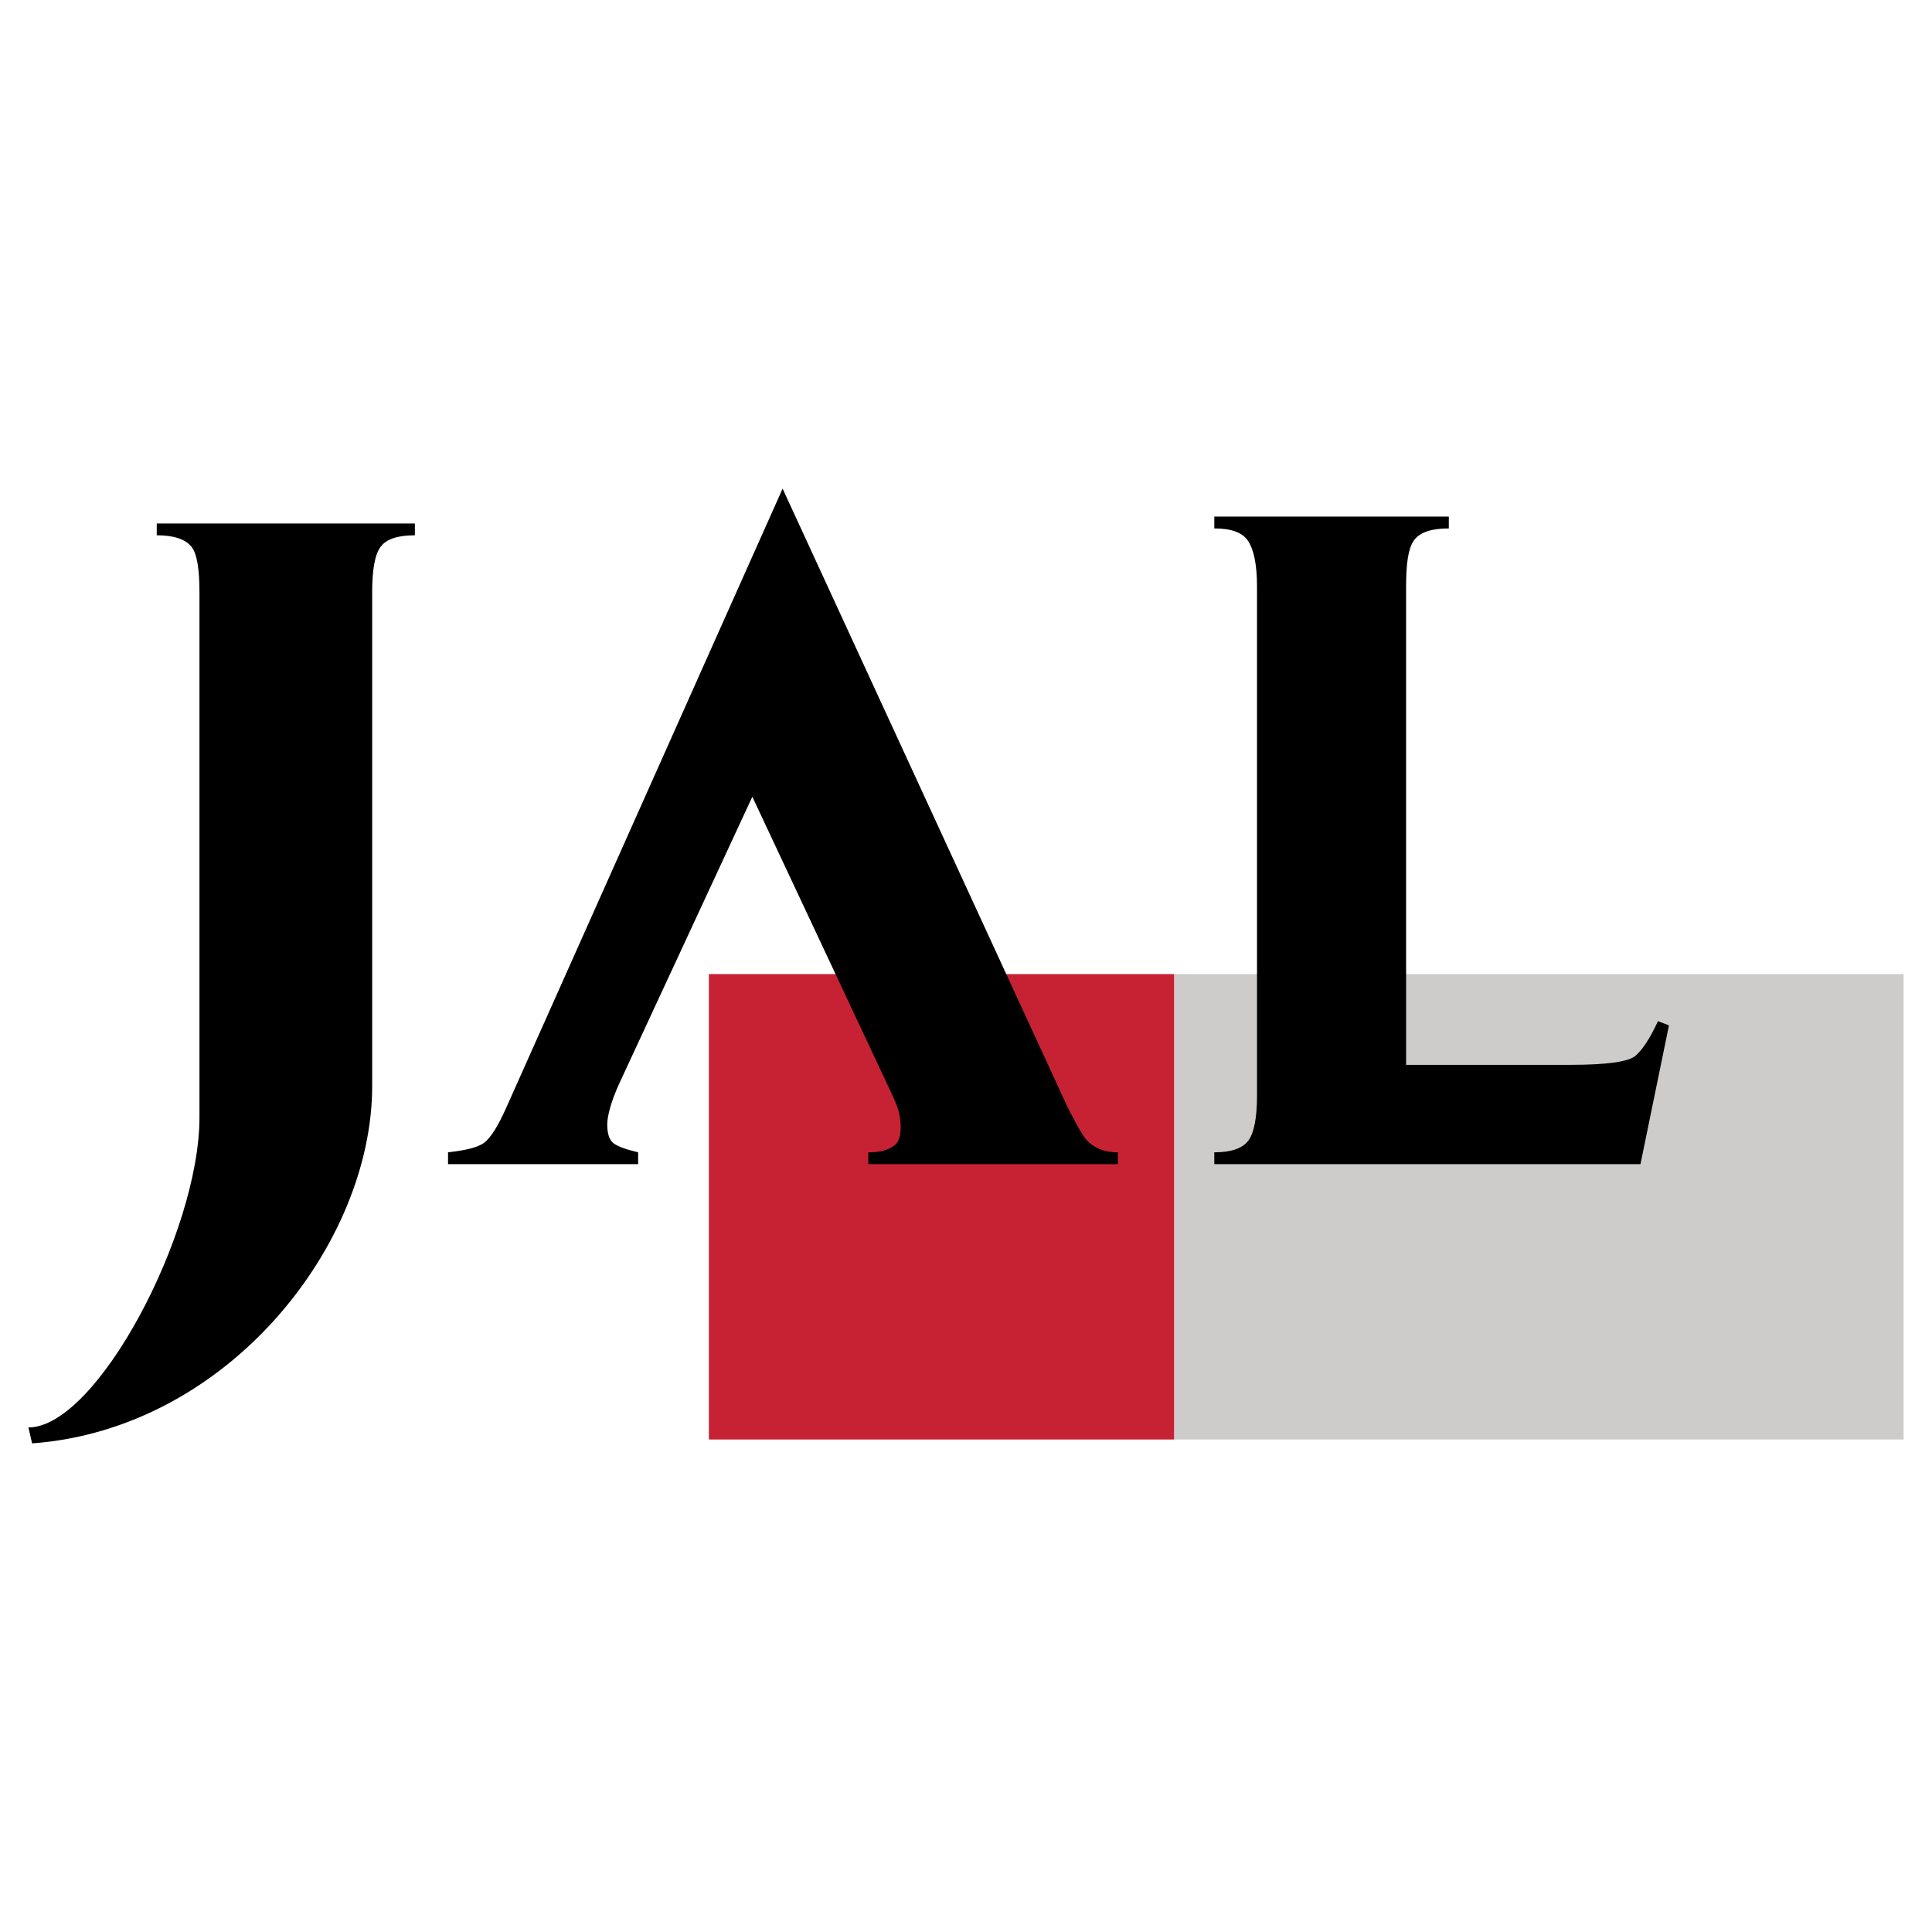
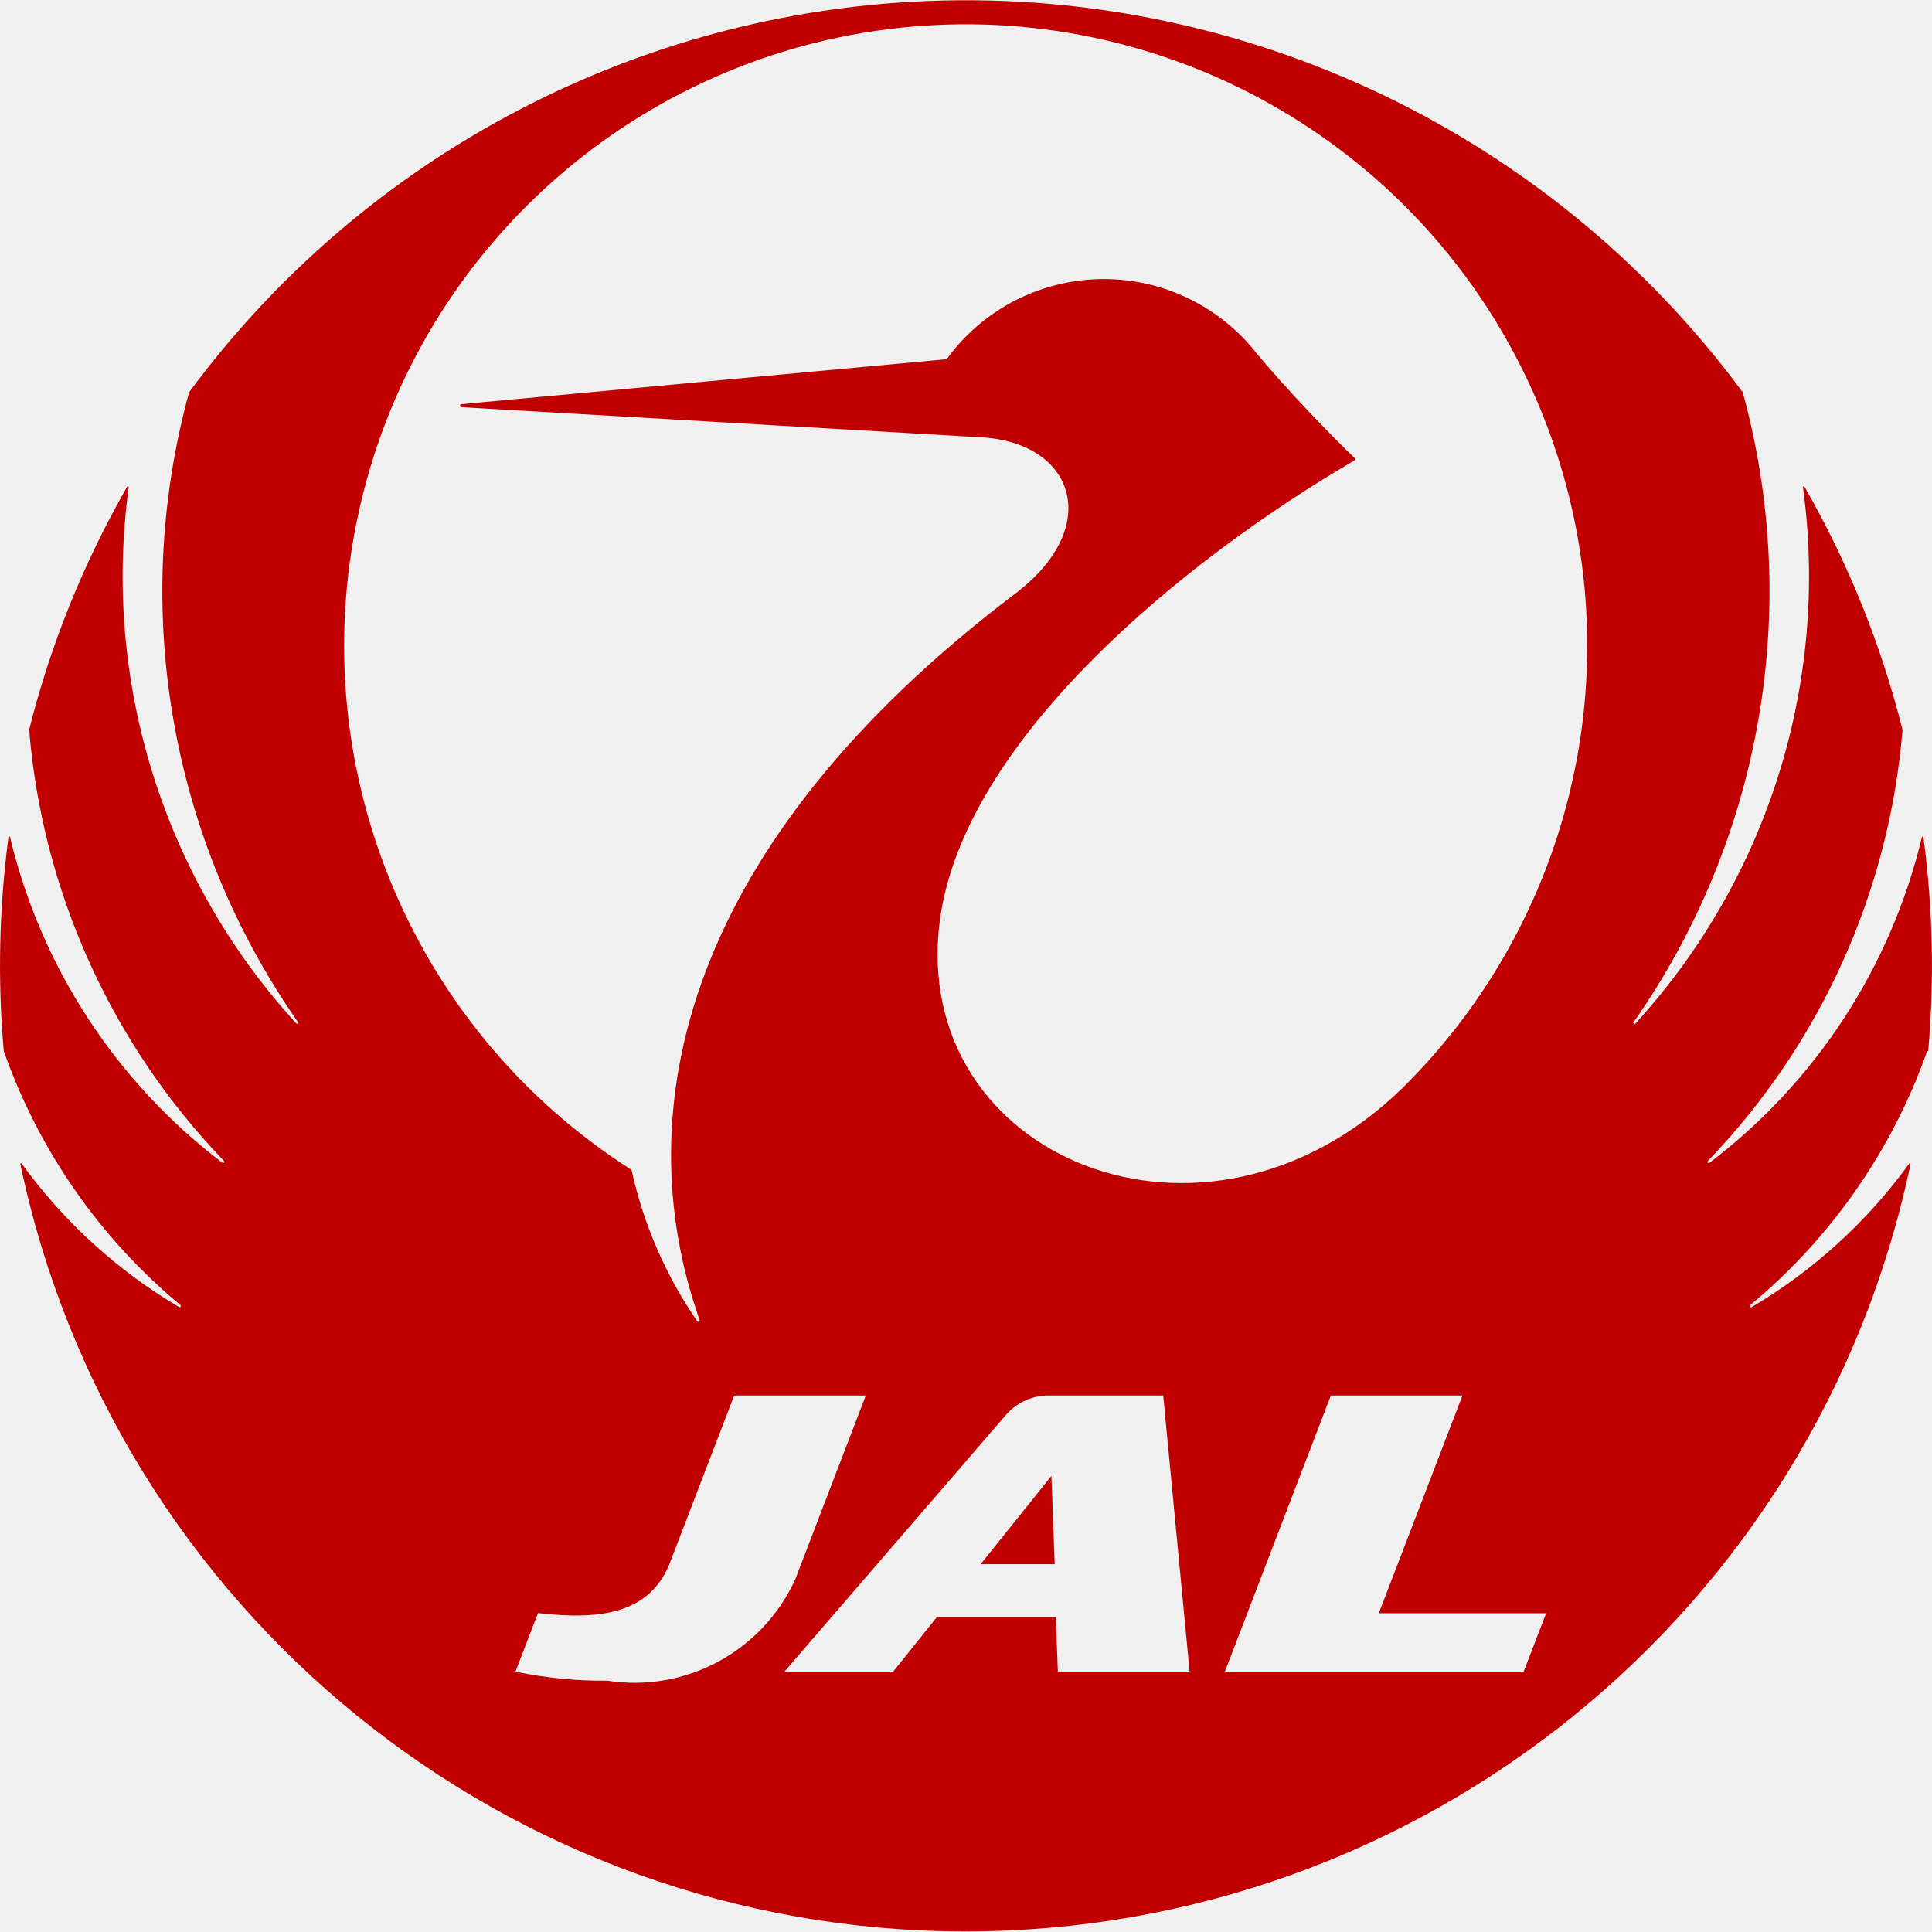
- <svg xmlns="http://www.w3.org/2000/svg" width="2500" height="2500" viewBox="0 0 192.756 192.756">
-   <g fill-rule="evenodd" clip-rule="evenodd">
-     <path fill="#fff" d="M0 0h192.756v192.756H0V0z" />
-     <path fill="#c72234" d="M70.724 97.184h46.436v46.435H70.724V97.184z" />
-     <path fill="#cecccb" d="M189.922 97.184H117.16v46.435h72.762V97.184z" />
-     <path d="M166.512 102.301l-2.842 13.844h-42.52v-1.178c1.678 0 2.809-.389 3.389-1.162.582-.775.873-2.277.873-4.521v-50.8c0-2.228-.348-3.716-.904-4.536-.541-.797-1.615-1.227-3.357-1.227v-1.179h23.398v1.179c-1.68 0-2.902.358-3.502 1.227-.564.814-.76 2.374-.76 4.536v47.756h16.428c3.598 0 5.707-.318 6.391-.855.674-.529 1.469-1.68 2.309-3.504l1.097.42zM88.843 108.865c.361.77.646 1.402.791 1.92a6.23 6.23 0 0 1 .226 1.68c0 .967-.24 1.559-.662 1.84-.306.203-.63.385-1.049.5-.403.111-.904.162-1.518.162v1.178h24.896v-1.178c-.629 0-1.176-.088-1.613-.242a3.983 3.983 0 0 1-1.227-.711c-.381-.314-.807-.961-1.324-1.938-.338-.639-.693-1.268-1-1.938L78.081 48.751l-27.57 61.759c-.795 1.781-1.518 2.979-2.211 3.504-.632.479-1.873.76-3.6.953v1.178h18.967v-1.178c-1.227-.291-2.043-.592-2.453-.904-.413-.316-.63-.938-.63-1.889 0-.662.288-2.107 1.243-4.166L75.06 79.492l13.783 29.373zM41.393 53.407c-1.646 0-2.813.344-3.406 1.13-.602.796-.855 2.341-.855 4.552v49.272c0 15.797-14.393 34.217-33.931 35.645l-.366-1.588c6.846 0 17.066-19.459 17.066-30.941V59.089c0-2.34-.252-3.877-.807-4.552-.639-.777-1.808-1.13-3.455-1.13v-1.178h25.753v1.178h.001z" />
-   </g>
+ <svg xmlns="http://www.w3.org/2000/svg" fill="#C00000" role="img" viewBox="0 0 24 24">
+   <path fill="#C00000" d="M11.138.034a11.996 11.996 0 0 0-8.789 4.839 9.345 9.345 0 0 0 1.351 7.821.014.014 0 1 1-.022.017A8.229 8.229 0 0 1 1.598 6.055c0-.015-.012-.019-.019-.008A11.879 11.879 0 0 0 .362 9.065a8.762 8.762 0 0 0 2.421 5.357.015.015 0 0 1-.019.023A7.172 7.172 0 0 1 .125 10.402c0-.015-.019-.015-.02 0a12.132 12.132 0 0 0-.058 2.655 7.22 7.22 0 0 0 2.193 3.154c.016.014 0.0.035-.016.026a6.506 6.506 0 0 1-1.954-1.781c-.007-.011-.02-.007-.017.006a11.996 11.996 0 0 0 23.48 0c0-.014-.009-.017-.017-.006a6.501 6.501 0 0 1-1.956 1.781c-.018.009-.032-.012-.016-.026a7.223 7.223 0 0 0 2.196-3.154h.013a12.128 12.128 0 0 0-.059-2.655c0-.015-.017-.015-.02 0a7.174 7.174 0 0 1-2.64 4.044.015.015 0 0 1-.019-.023 8.758 8.758 0 0 0 2.419-5.357 11.879 11.879 0 0 0-1.217-3.018c-.008-.011-.022-.007-.019.008a8.232 8.232 0 0 1-2.079 6.655.015.015 0 1 1-.023-.017 9.342 9.342 0 0 0 1.353-7.821A11.996 11.996 0 0 0 11.138.034zm.044.311a7.721 7.721 0 0 1 6.238 13.173l-.002.002c-2.454 2.387-6.117.862-5.745-2.07.286-2.26 3.058-4.511 5.156-5.732a.016.016 0 0 0 0-.027c-.275-.262-.847-.853-1.214-1.296a2.413 2.413 0 0 0-3.855.067l-6.032.559a.019.019 0 0 0 0 .037l6.466.375c1.147.065 1.521 1.106.415 1.943-4.107 3.113-4.84 6.407-3.919 9.019a.017.017 0 0 1-.031.014 5.304 5.304 0 0 1-.814-1.876A7.721 7.721 0 0 1 11.182.345ZM9.12 17.336h1.635l-.875 2.28a2.195 2.195 0 0 1-2.338 1.262 5.301 5.301 0 0 1-1.139-.112l.28-.728c.749.087 1.391.022 1.642-.633zm3.866 0h1.464l.328 3.43h-1.637l-.025-.678H11.638l-.543.678h-1.351l2.74-3.175a.701.701 0 0 1 .503-.255zm3.546 0h1.635l-1.039 2.704h2.079l-.28.726h-3.711zm-3.471.998-.879 1.097h.92z" />
</svg>
